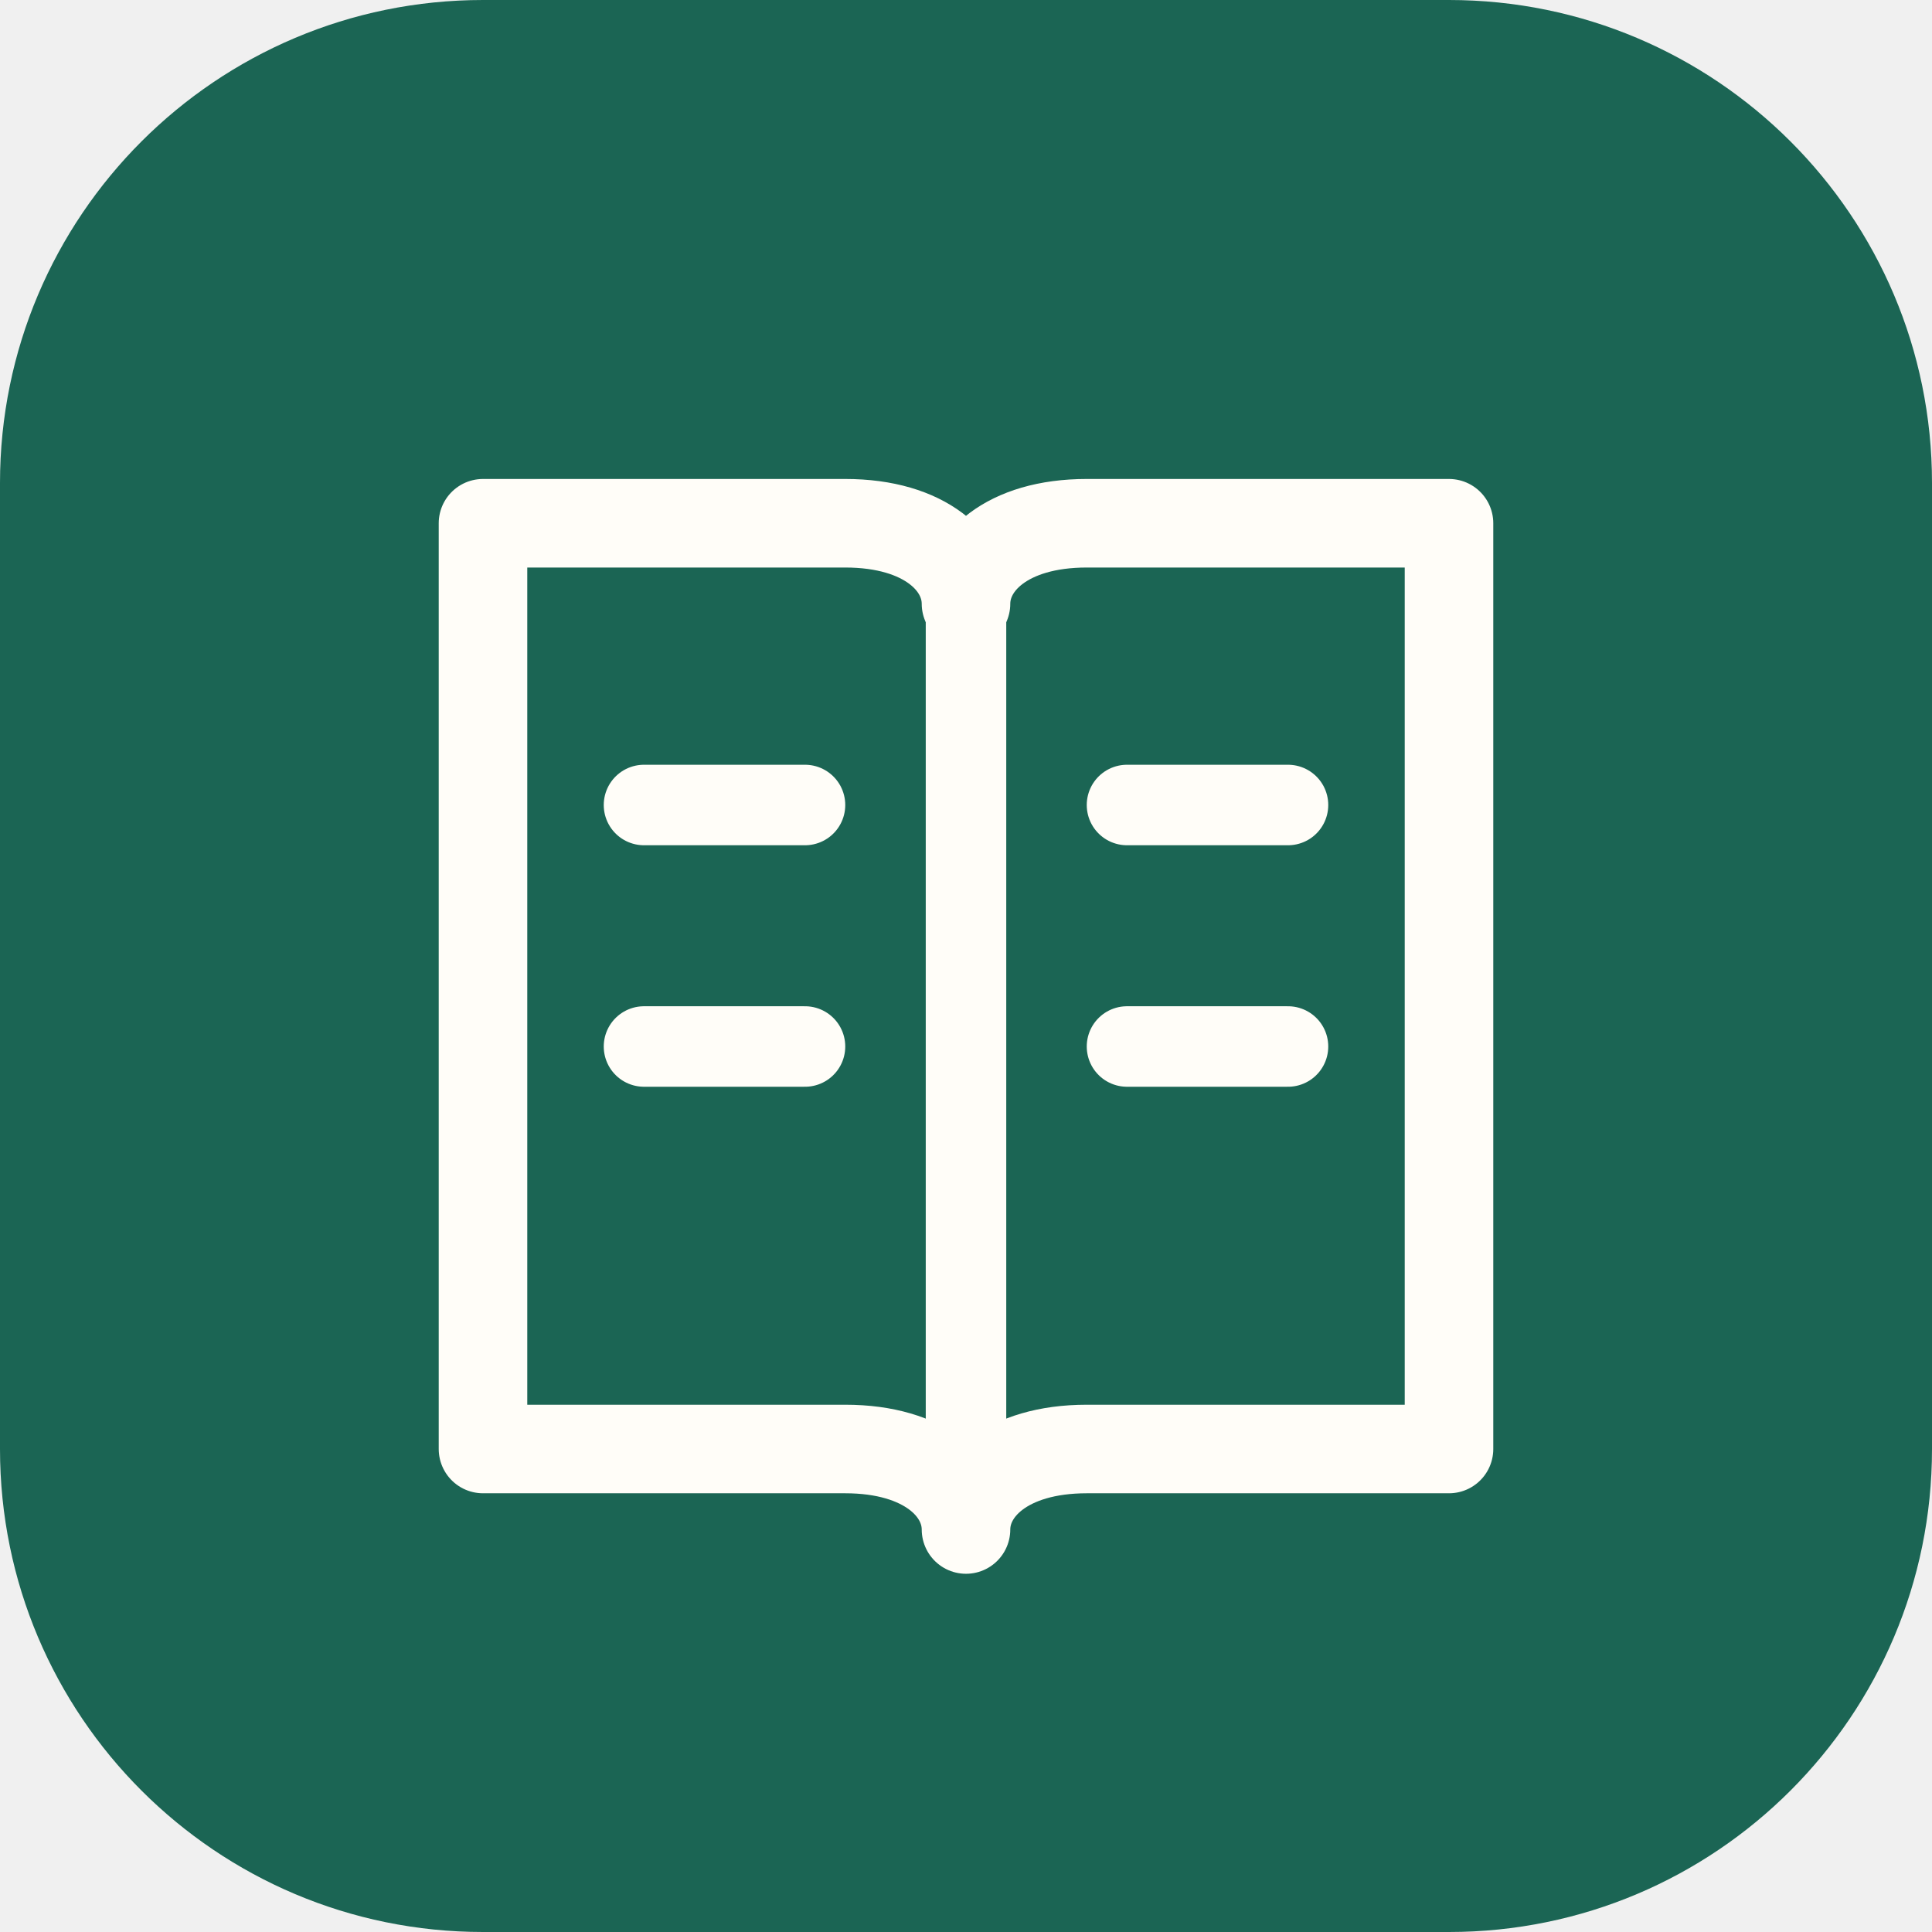
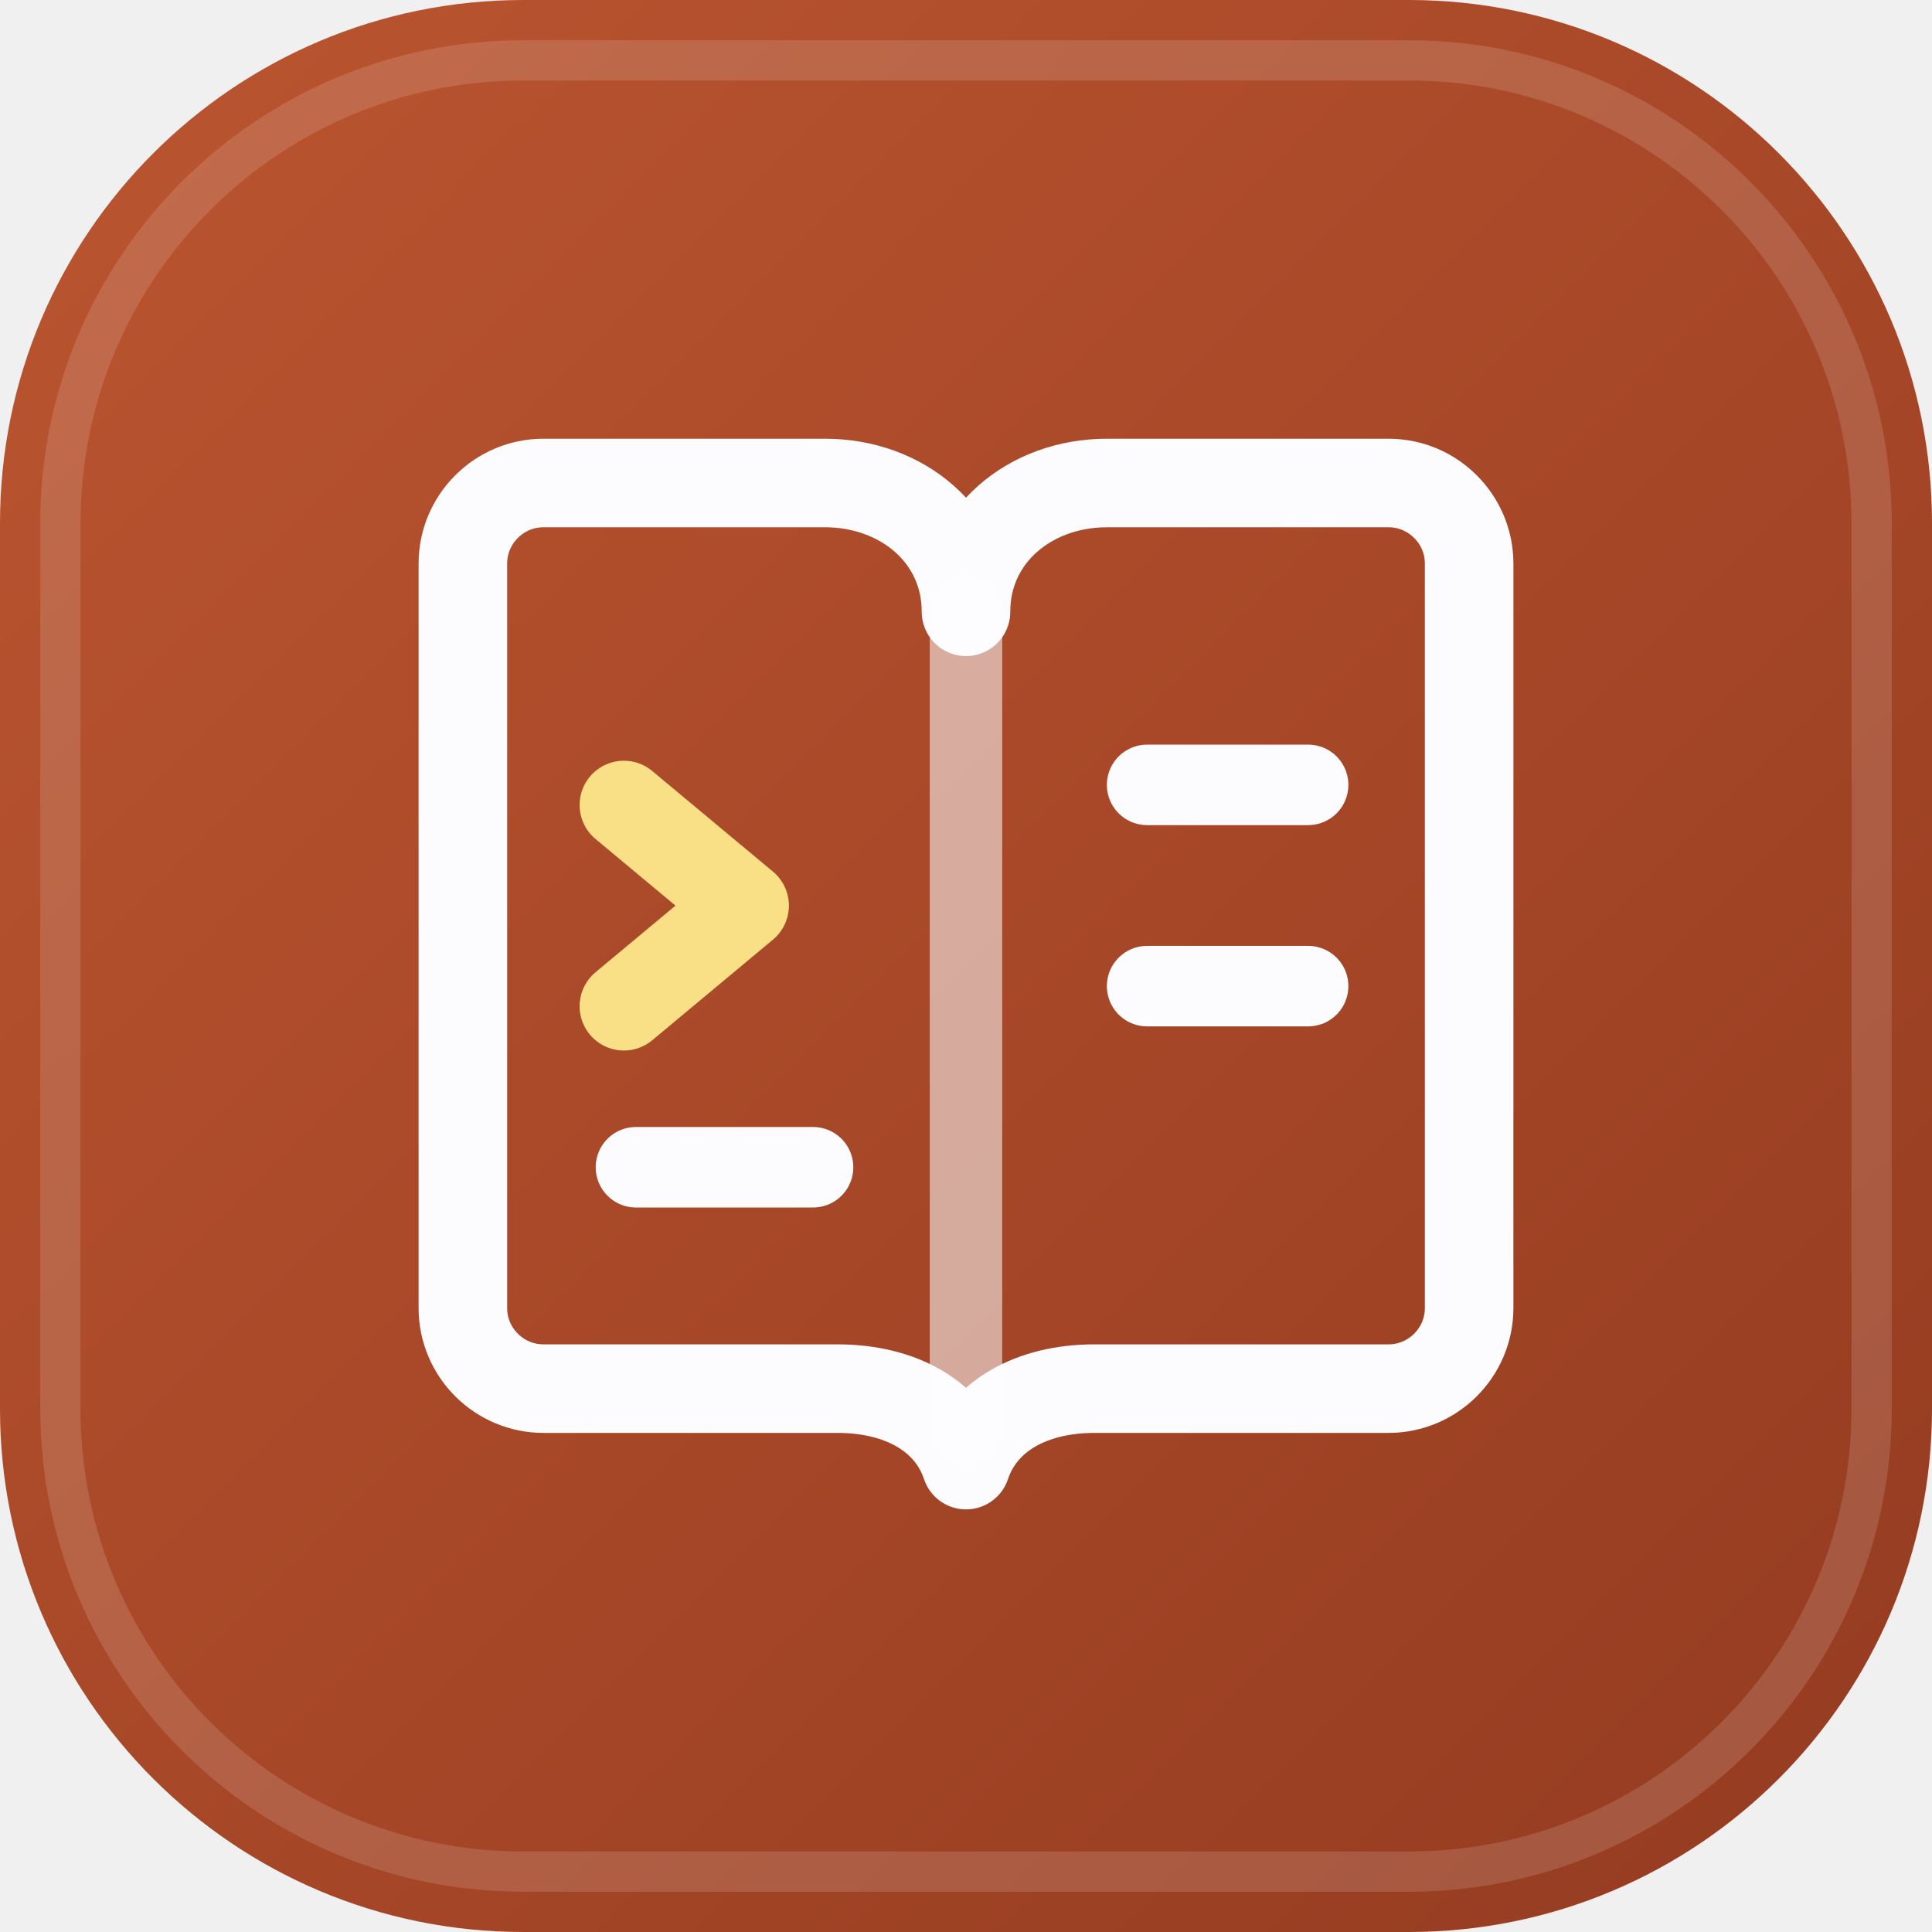
<svg xmlns="http://www.w3.org/2000/svg" viewBox="0 0 48 48">
-   <rect width="48" height="48" rx="12" fill="#1b6554" />
-   <path d="M12 13h9c2 0 3 1 3 2 0-1 1-2 3-2h9v23h-9c-2 0-3 1-3 2 0-1-1-2-3-2h-9V13Z" fill="none" stroke="#fffdf8" stroke-width="2.2" stroke-linejoin="round" />
-   <path d="M24 15v22M16 20h4M28 20h4M16 26h4M28 26h4" fill="none" stroke="#fffdf8" stroke-width="2" stroke-linecap="round" />
+   <defs>
+     <linearGradient id="bg" x1="0" y1="0" x2="48" y2="48" gradientUnits="userSpaceOnUse">
+       <stop offset="0" stop-color="#bb5530" />
+       <stop offset="1" stop-color="#943b20" />
+     </linearGradient>
+   </defs>
+   <rect width="48" height="48" rx="13" fill="url(#bg)" />
+   <rect x="1.5" y="1.5" width="45" height="45" rx="11.5" fill="none" stroke="#FFFFFF" stroke-opacity="0.14" />
+   <path d="M11.5 14C11.5 12.9 12.4 12 13.5 12H20.5C22.4 12 24 13.3 24 15.2C24 13.3 25.6 12 27.5 12H34.5C35.6 12 36.5 12.9 36.5 14V32.5C36.5 33.6 35.6 34.5 34.5 34.5H27.2C25.6 34.5 24.4 35.2 24 36.4C23.6 35.2 22.4 34.5 20.8 34.5H13.5C12.4 34.5 11.5 33.6 11.5 32.5V14Z" fill="none" stroke="#fcfcff" stroke-width="2.2" stroke-linejoin="round" />
+   <path d="M24 15.2V35.5" stroke="#fcfcff" stroke-opacity="0.55" stroke-width="1.8" stroke-linecap="round" />
+   <path d="M15.5 20L18.5 22.5L15.5 25" fill="none" stroke="#f9df85" stroke-width="2.2" stroke-linecap="round" stroke-linejoin="round" />
+   <path d="M28.5 19.5H32.5M28.5 24.5H32.5M15.8 29H20.2" stroke="#fcfcff" stroke-width="2" stroke-linecap="round" />
</svg>
